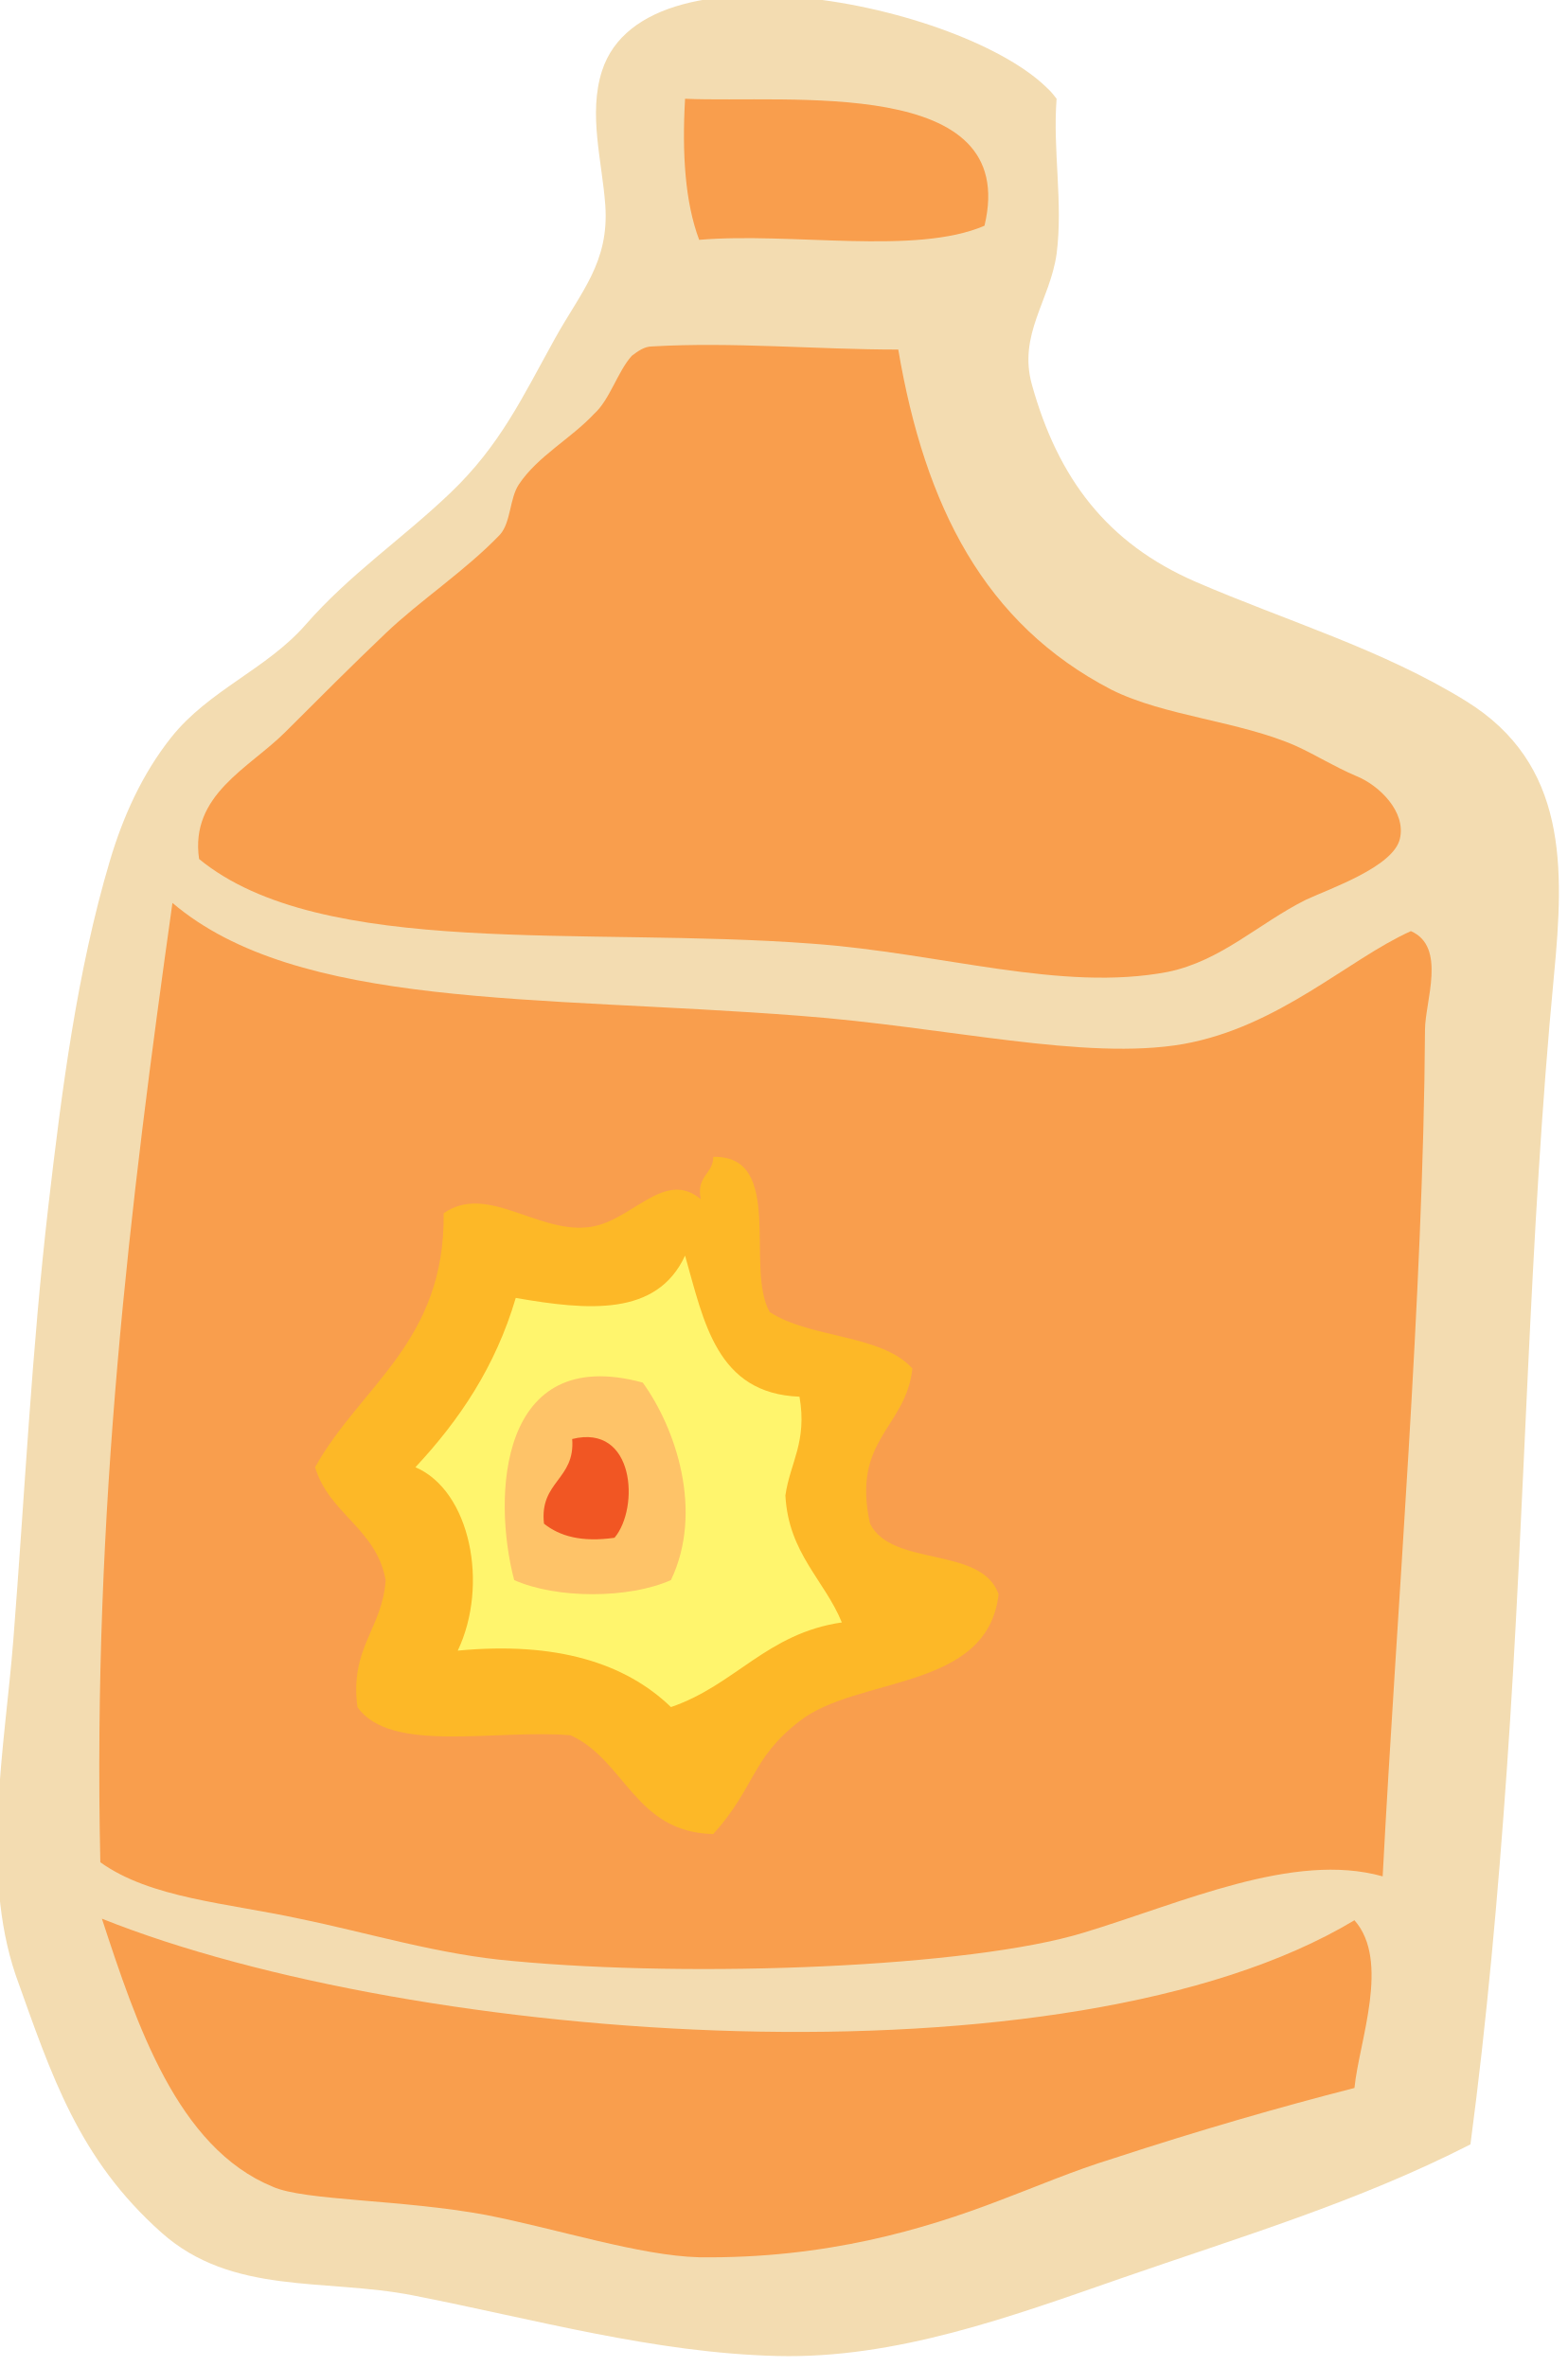
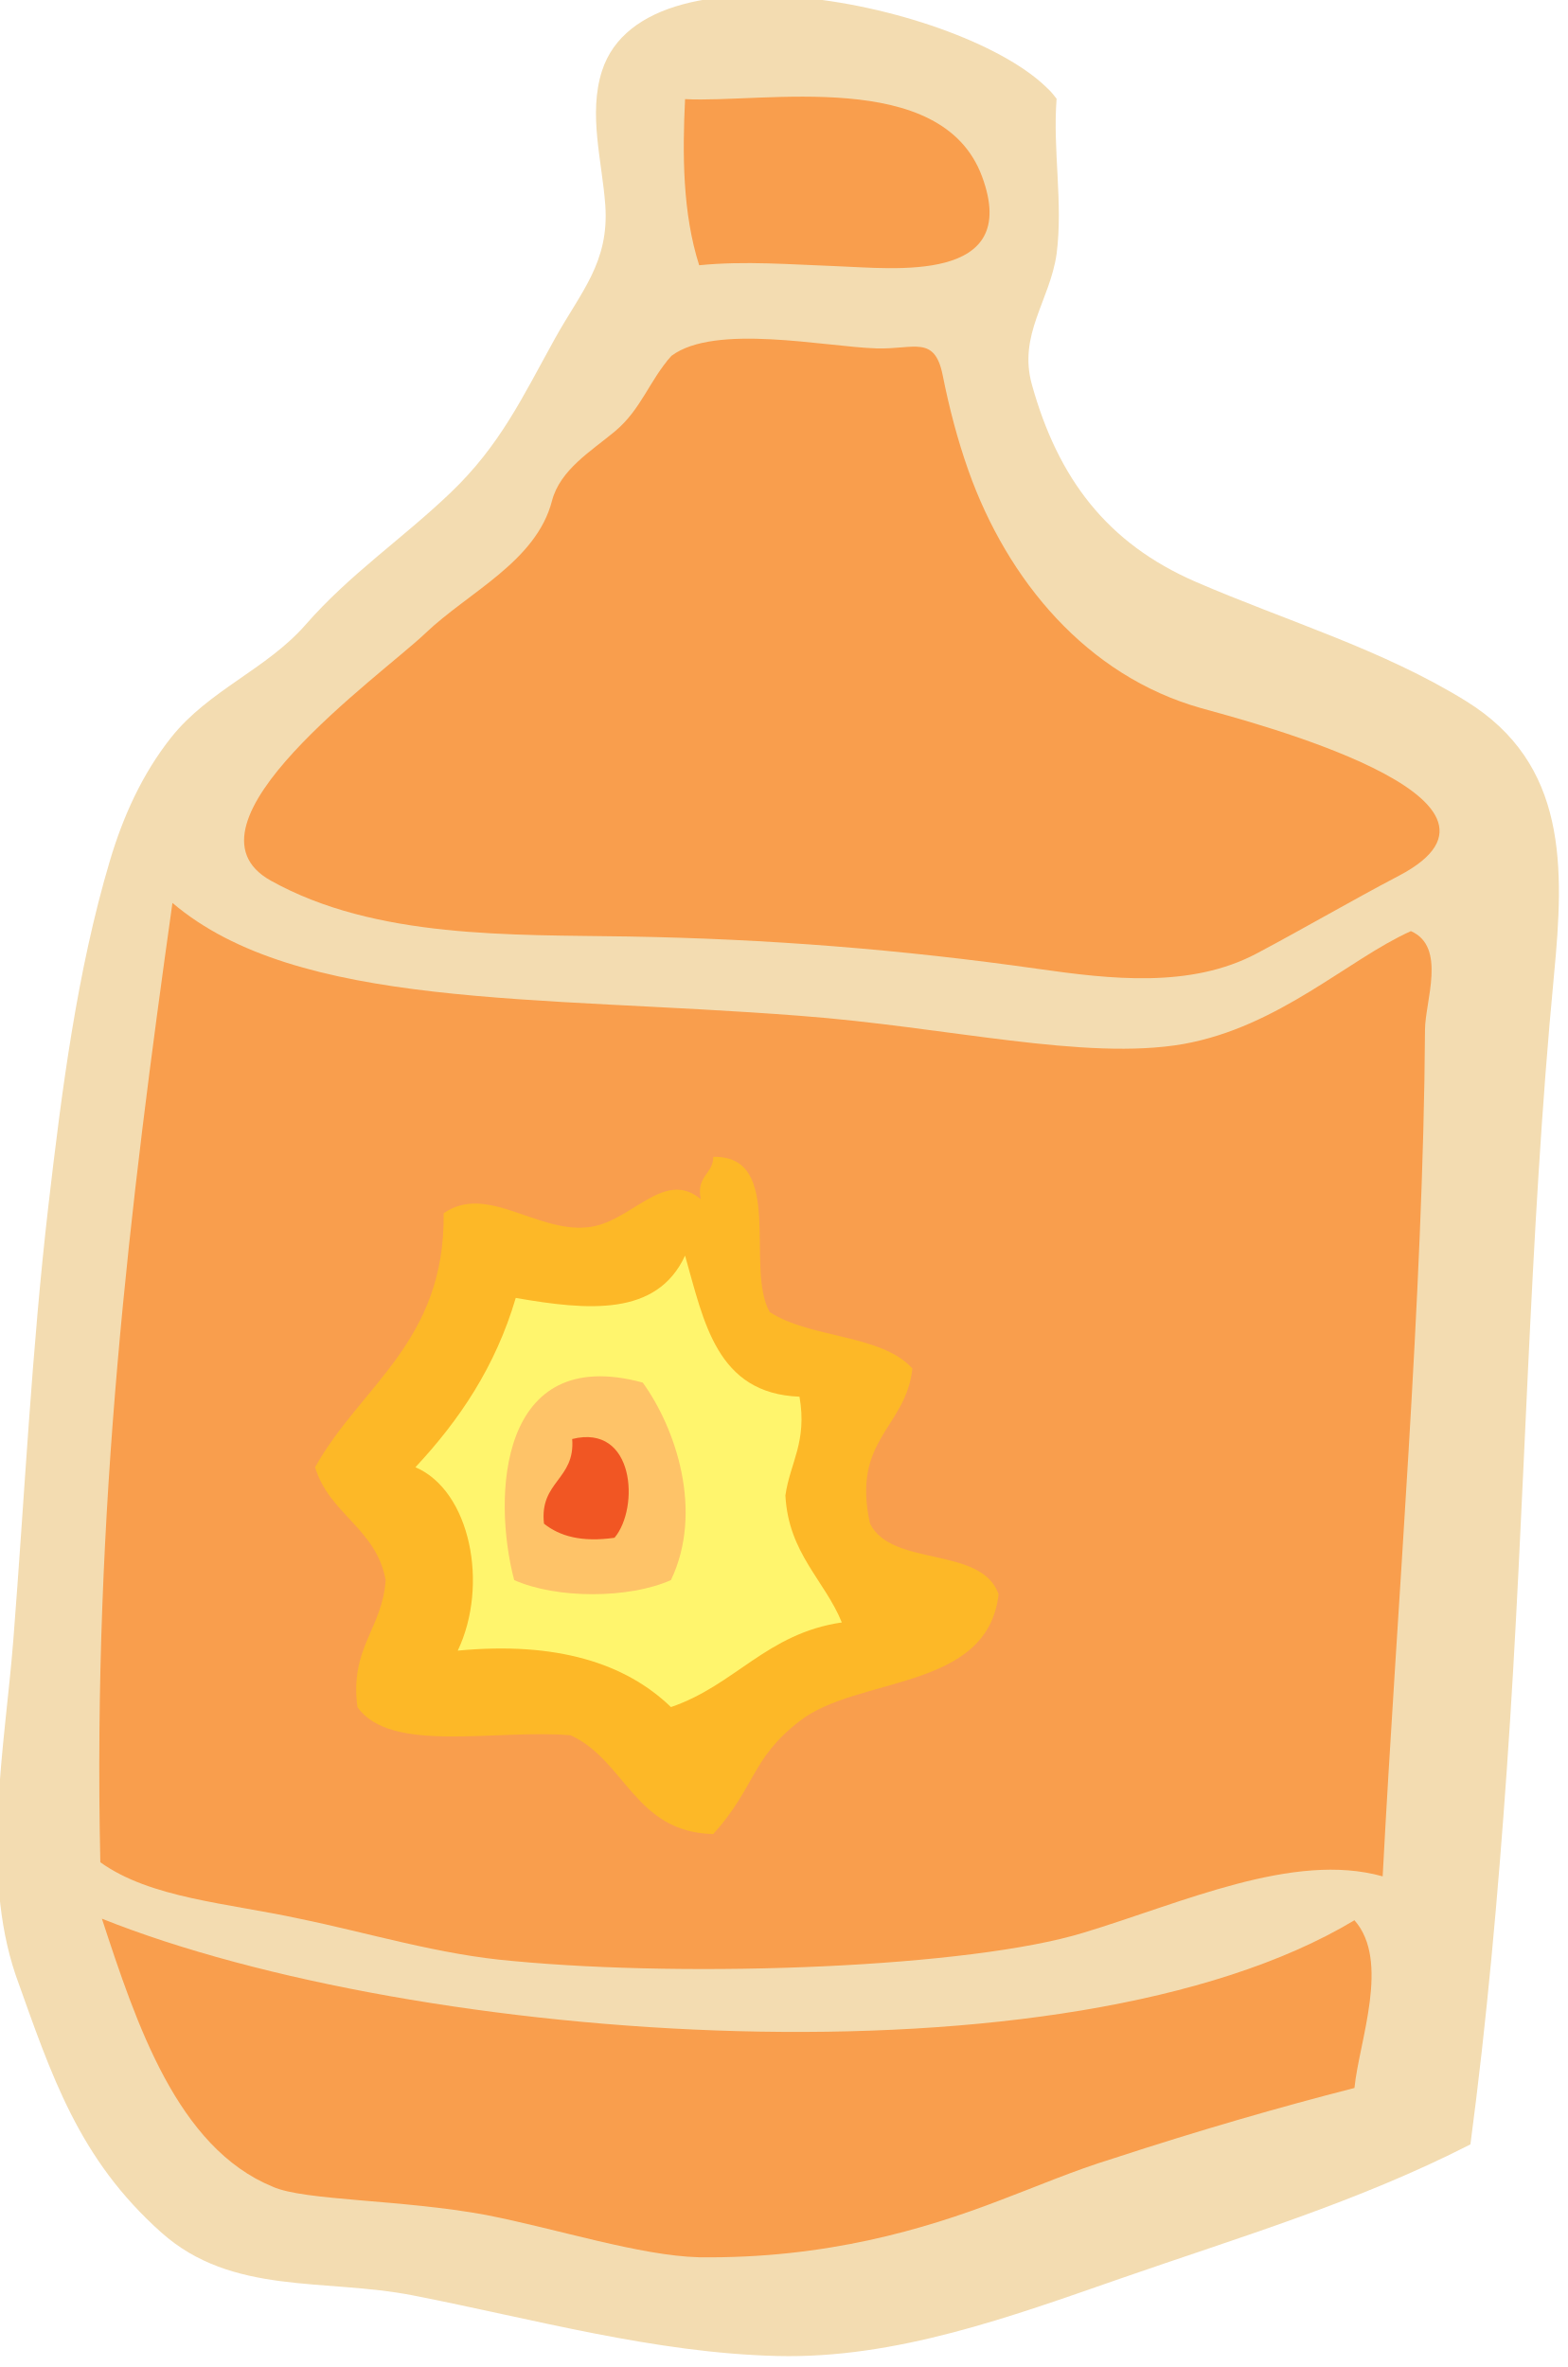
<svg xmlns="http://www.w3.org/2000/svg" version="1.1" id="Layer_1" x="0px" y="0px" width="100px" height="151px" viewBox="0 0 100 151" enable-background="new 0 0 100 151" xml:space="preserve">
-   <path fill="#F3DCB1" d="M67.4,6.3c-0.254,3.297,0.423,6.617,0,9.9c-0.427,2.985-2.465,5.146-1.575,8.339  c1.659,5.957,4.773,10.118,10.465,12.584c5.74,2.486,11.878,4.292,17.229,7.603c6.483,4.01,6.271,10.593,5.61,17.487  c-1.612,16.849-1.825,33.801-3.01,50.687c-0.56,7.985-1.27,15.963-2.32,23.899c-7.208,3.682-14.692,5.903-22.3,8.549  c-7.045,2.449-14.349,5.137-21.921,4.95c-7.845-0.193-15.577-2.368-23.236-3.867c-5.645-1.104-11.537,0.016-16.048-4.009  C5.012,137.711,3.309,132.464,1,126c-2.252-6.637-0.682-14.588-0.149-21.388c0.724-9.241,1.17-18.506,2.239-27.718  C3.938,69.597,4.91,61.962,7.013,54.9c0.84-2.822,2.061-5.527,3.898-7.846c2.397-3.026,6.089-4.352,8.574-7.192  c2.859-3.268,6.134-5.445,9.254-8.428c3.175-3.035,4.595-6.111,6.656-9.828c1.661-2.995,3.478-4.87,3.216-8.523  c-0.2-2.785-1.093-5.798-0.213-8.549C41.233-4.328,63.191,0.689,67.4,6.3C67.1,10.2,65,3.1,67.4,6.3z" />
-   <path fill="#F99E4D" d="M43.7,6.3c6.6,0.3,21.399-1.5,19.1,8.1c-4.399,1.9-12.3,0.4-18.2,0.9C43.7,12.9,43.5,9.8,43.7,6.3z" />
+   <path fill="#F3DCB1" d="M67.4,6.3c-0.254,3.297,0.423,6.617,0,9.9c-0.428,2.985-2.465,5.146-1.575,8.339  c1.659,5.957,4.772,10.118,10.465,12.584c5.739,2.486,11.878,4.292,17.229,7.603c6.482,4.01,6.271,10.593,5.609,17.487  c-1.611,16.85-1.824,33.801-3.01,50.688c-0.561,7.984-1.27,15.963-2.32,23.898c-7.208,3.682-14.691,5.903-22.3,8.549  c-7.045,2.449-14.349,5.137-21.921,4.95c-7.845-0.192-15.577-2.368-23.236-3.866c-5.645-1.104-11.537,0.016-16.048-4.01  C5.012,137.711,3.309,132.464,1,126c-2.252-6.637-0.682-14.588-0.149-21.389c0.724-9.24,1.17-18.506,2.239-27.717  C3.938,69.597,4.91,61.962,7.013,54.9c0.84-2.822,2.061-5.527,3.898-7.846c2.397-3.026,6.089-4.352,8.574-7.192  c2.859-3.268,6.134-5.445,9.254-8.428c3.175-3.035,4.595-6.111,6.656-9.828c1.661-2.995,3.478-4.87,3.216-8.523  c-0.2-2.785-1.093-5.798-0.213-8.549C41.233-4.328,63.191,0.689,67.4,6.3C67.1,10.2,65,3.1,67.4,6.3z" />
+   <path fill="#F99E4D" d="M62.642,11.254C60.062,4.297,48.705,6.591,43.7,6.323c-0.17,3.509-0.163,7.26,0.9,10.598  c2.915-0.291,5.852-0.046,8.769,0.06C56.932,17.109,65.194,18.135,62.642,11.254z" />
  <path fill="#F99E4D" d="M86.4,122.5c2.3,2.6,0.3,7.7,0,10.7c-4.7,1.2-9.9,2.7-15.4,4.5c-2.6,0.8-4.9,1.8-7.3,2.7  c-4.7,1.8-11,3.699-19.1,3.6c-3.8-0.1-9-1.8-13.6-2.7c-5.4-1-11.6-0.899-13.6-1.8c-6.1-2.5-8.7-10.4-10.9-17.1  C26.5,130.4,68.1,133.5,86.4,122.5z" />
-   <path fill="#F99E4D" d="M11,57.6c8,6.8,23.2,5.9,40,7.2c9.4,0.7,18.2,2.9,24.5,1.8c6.1-1.1,10.5-5.4,14.5-7.2c2.3,1,0.9,4.5,0.9,6.3  C90.8,82.6,89.1,102.6,88.2,119.7c-5.7-1.601-12.8,1.7-19.101,3.6c-7.199,2.2-24.8,2.9-36.399,1.8c-4.7-0.399-9.2-1.8-13.6-2.699  c-4.6-1-9.5-1.301-12.7-3.601C5.9,96.3,8.3,76.8,11,57.6z" />
-   <path fill="#F99E4D" d="M40.3,22.7c0.4-0.3,0.8-0.6,1.3-0.6c5.1-0.3,10.5,0.2,15.7,0.2C59,32.3,62.8,39.8,70.9,44  c3.399,1.7,8.199,2,11.8,3.6c1.3,0.6,2.399,1.3,3.8,1.9c1.5,0.6,3.2,2.3,2.8,4c-0.399,1.8-4.5,3.2-6,3.9c-3,1.5-5.399,3.9-8.8,4.6  c-6.8,1.3-14.4-1.2-22.7-1.8c-14.5-1.1-31.3,1-39.1-5.4c-0.6-4.1,3.2-5.8,5.5-8.1c2.1-2.1,4.3-4.3,6.4-6.3c2.2-2.1,5.1-4,7.3-6.3  c0.7-0.8,0.6-2.3,1.2-3.2c1.2-1.8,3.3-2.9,4.8-4.5C38.9,25.5,39.4,23.7,40.3,22.7z" />
-   <path fill="#FDB827" d="M45.5,73.8c4.6-0.1,2,7.101,3.6,9.9c2.6,1.7,7.1,1.399,9.1,3.6c-0.4,3.8-3.9,4.5-2.7,9.9  c1.4,2.8,7.1,1.399,8.2,4.5c-0.7,6.2-9,5.2-12.7,8.1c-3.1,2.4-2.8,4.2-5.5,7.2c-5-0.1-5.6-4.7-9.1-6.3c-4.8-0.4-11.5,1.2-13.6-1.8  c-0.5-3.801,1.6-5,1.8-8.101c-0.6-3.3-3.6-4.2-4.5-7.2c2.9-5.199,8.3-8,8.2-16.199c2.7-1.9,5.9,1.199,9.1,0.899  c2.8-0.2,4.9-3.8,7.3-1.8C44.4,75,45.5,74.9,45.5,73.8z" />
-   <path fill="#FFF56D" d="M43.7,80.1c1.2,4.2,2,8.801,7.3,9c0.5,2.9-0.6,4.2-0.9,6.301c0.2,3.699,2.5,5.399,3.6,8.1  c-4.8,0.7-6.8,4-10.9,5.4c-2.9-2.801-7.3-4.2-13.6-3.601c2-4.2,0.8-10.2-2.7-11.7c2.8-3,5.1-6.399,6.4-10.8  C37.5,83.6,41.9,84,43.7,80.1z" />
+   <path fill="#F99E4D" d="M11,57.6c8,6.8,23.2,5.9,40,7.2c9.4,0.7,18.2,2.9,24.5,1.8c6.1-1.1,10.5-5.4,14.5-7.2c2.3,1,0.9,4.5,0.9,6.3  C90.8,82.6,89.1,102.6,88.2,119.7c-5.7-1.601-12.8,1.7-19.101,3.6c-7.199,2.2-24.801,2.9-36.399,1.8c-4.7-0.398-9.2-1.8-13.6-2.699  c-4.6-1-9.5-1.301-12.7-3.601C5.9,96.3,8.3,76.8,11,57.6z" />
+   <path fill="#F99E4D" d="M42.833,22.7c2.77-2.077,9.782-0.579,13.07-0.474c2.385,0.076,3.714-0.884,4.232,1.717  c0.413,2.064,0.942,4.109,1.647,6.094c2.472,6.958,7.531,13.085,14.846,15.14c2.961,0.832,22.021,5.75,12.617,10.685  c-3.063,1.608-6.032,3.347-9.087,4.967c-4.221,2.239-9.366,1.628-13.913,0.983c-8.784-1.247-17.298-1.919-26.169-2.069  c-7.411-0.125-16.118,0.166-22.804-3.565c-6.38-3.56,7.019-13.072,9.861-15.779c2.758-2.634,7.071-4.572,8.078-8.448  c0.518-1.994,2.529-3.192,4.008-4.427C40.913,26.111,41.421,24.27,42.833,22.7C43.233,22.4,41.933,23.7,42.833,22.7z" />
+   <path fill="#FDB827" d="M45.5,73.8c4.6-0.1,2,7.101,3.6,9.9c2.6,1.7,7.1,1.399,9.1,3.6c-0.4,3.8-3.9,4.5-2.7,9.9  c1.4,2.8,7.1,1.399,8.2,4.5c-0.7,6.2-9,5.2-12.7,8.1c-3.1,2.4-2.8,4.2-5.5,7.2c-5-0.1-5.6-4.7-9.1-6.3c-4.8-0.4-11.5,1.2-13.6-1.8  c-0.5-3.801,1.6-5,1.8-8.102C24,97.499,21,96.6,20.1,93.6c2.9-5.199,8.3-8,8.2-16.199c2.7-1.9,5.9,1.199,9.1,0.898  c2.8-0.199,4.9-3.8,7.3-1.8C44.4,75,45.5,74.9,45.5,73.8z" />
+   <path fill="#FFF56D" d="M43.7,80.1c1.2,4.2,2,8.801,7.3,9c0.5,2.9-0.6,4.2-0.9,6.301c0.2,3.699,2.5,5.399,3.6,8.101  c-4.8,0.7-6.8,4-10.9,5.399c-2.9-2.801-7.3-4.199-13.6-3.601c2-4.2,0.8-10.2-2.7-11.7c2.8-3,5.1-6.398,6.4-10.8  C37.5,83.6,41.9,84,43.7,80.1z" />
  <path fill="#FEC368" d="M41,88.2c2.1,2.899,3.9,8.2,1.8,12.6c-2.7,1.2-7.3,1.2-10,0C31.4,95.5,31.8,85.7,41,88.2z" />
  <path fill="#F15623" d="M36.5,91.8c4-1,4.3,4.4,2.7,6.3C37.1,98.4,35.7,98,34.7,97.2C34.4,94.5,36.7,94.4,36.5,91.8z" />
</svg>
